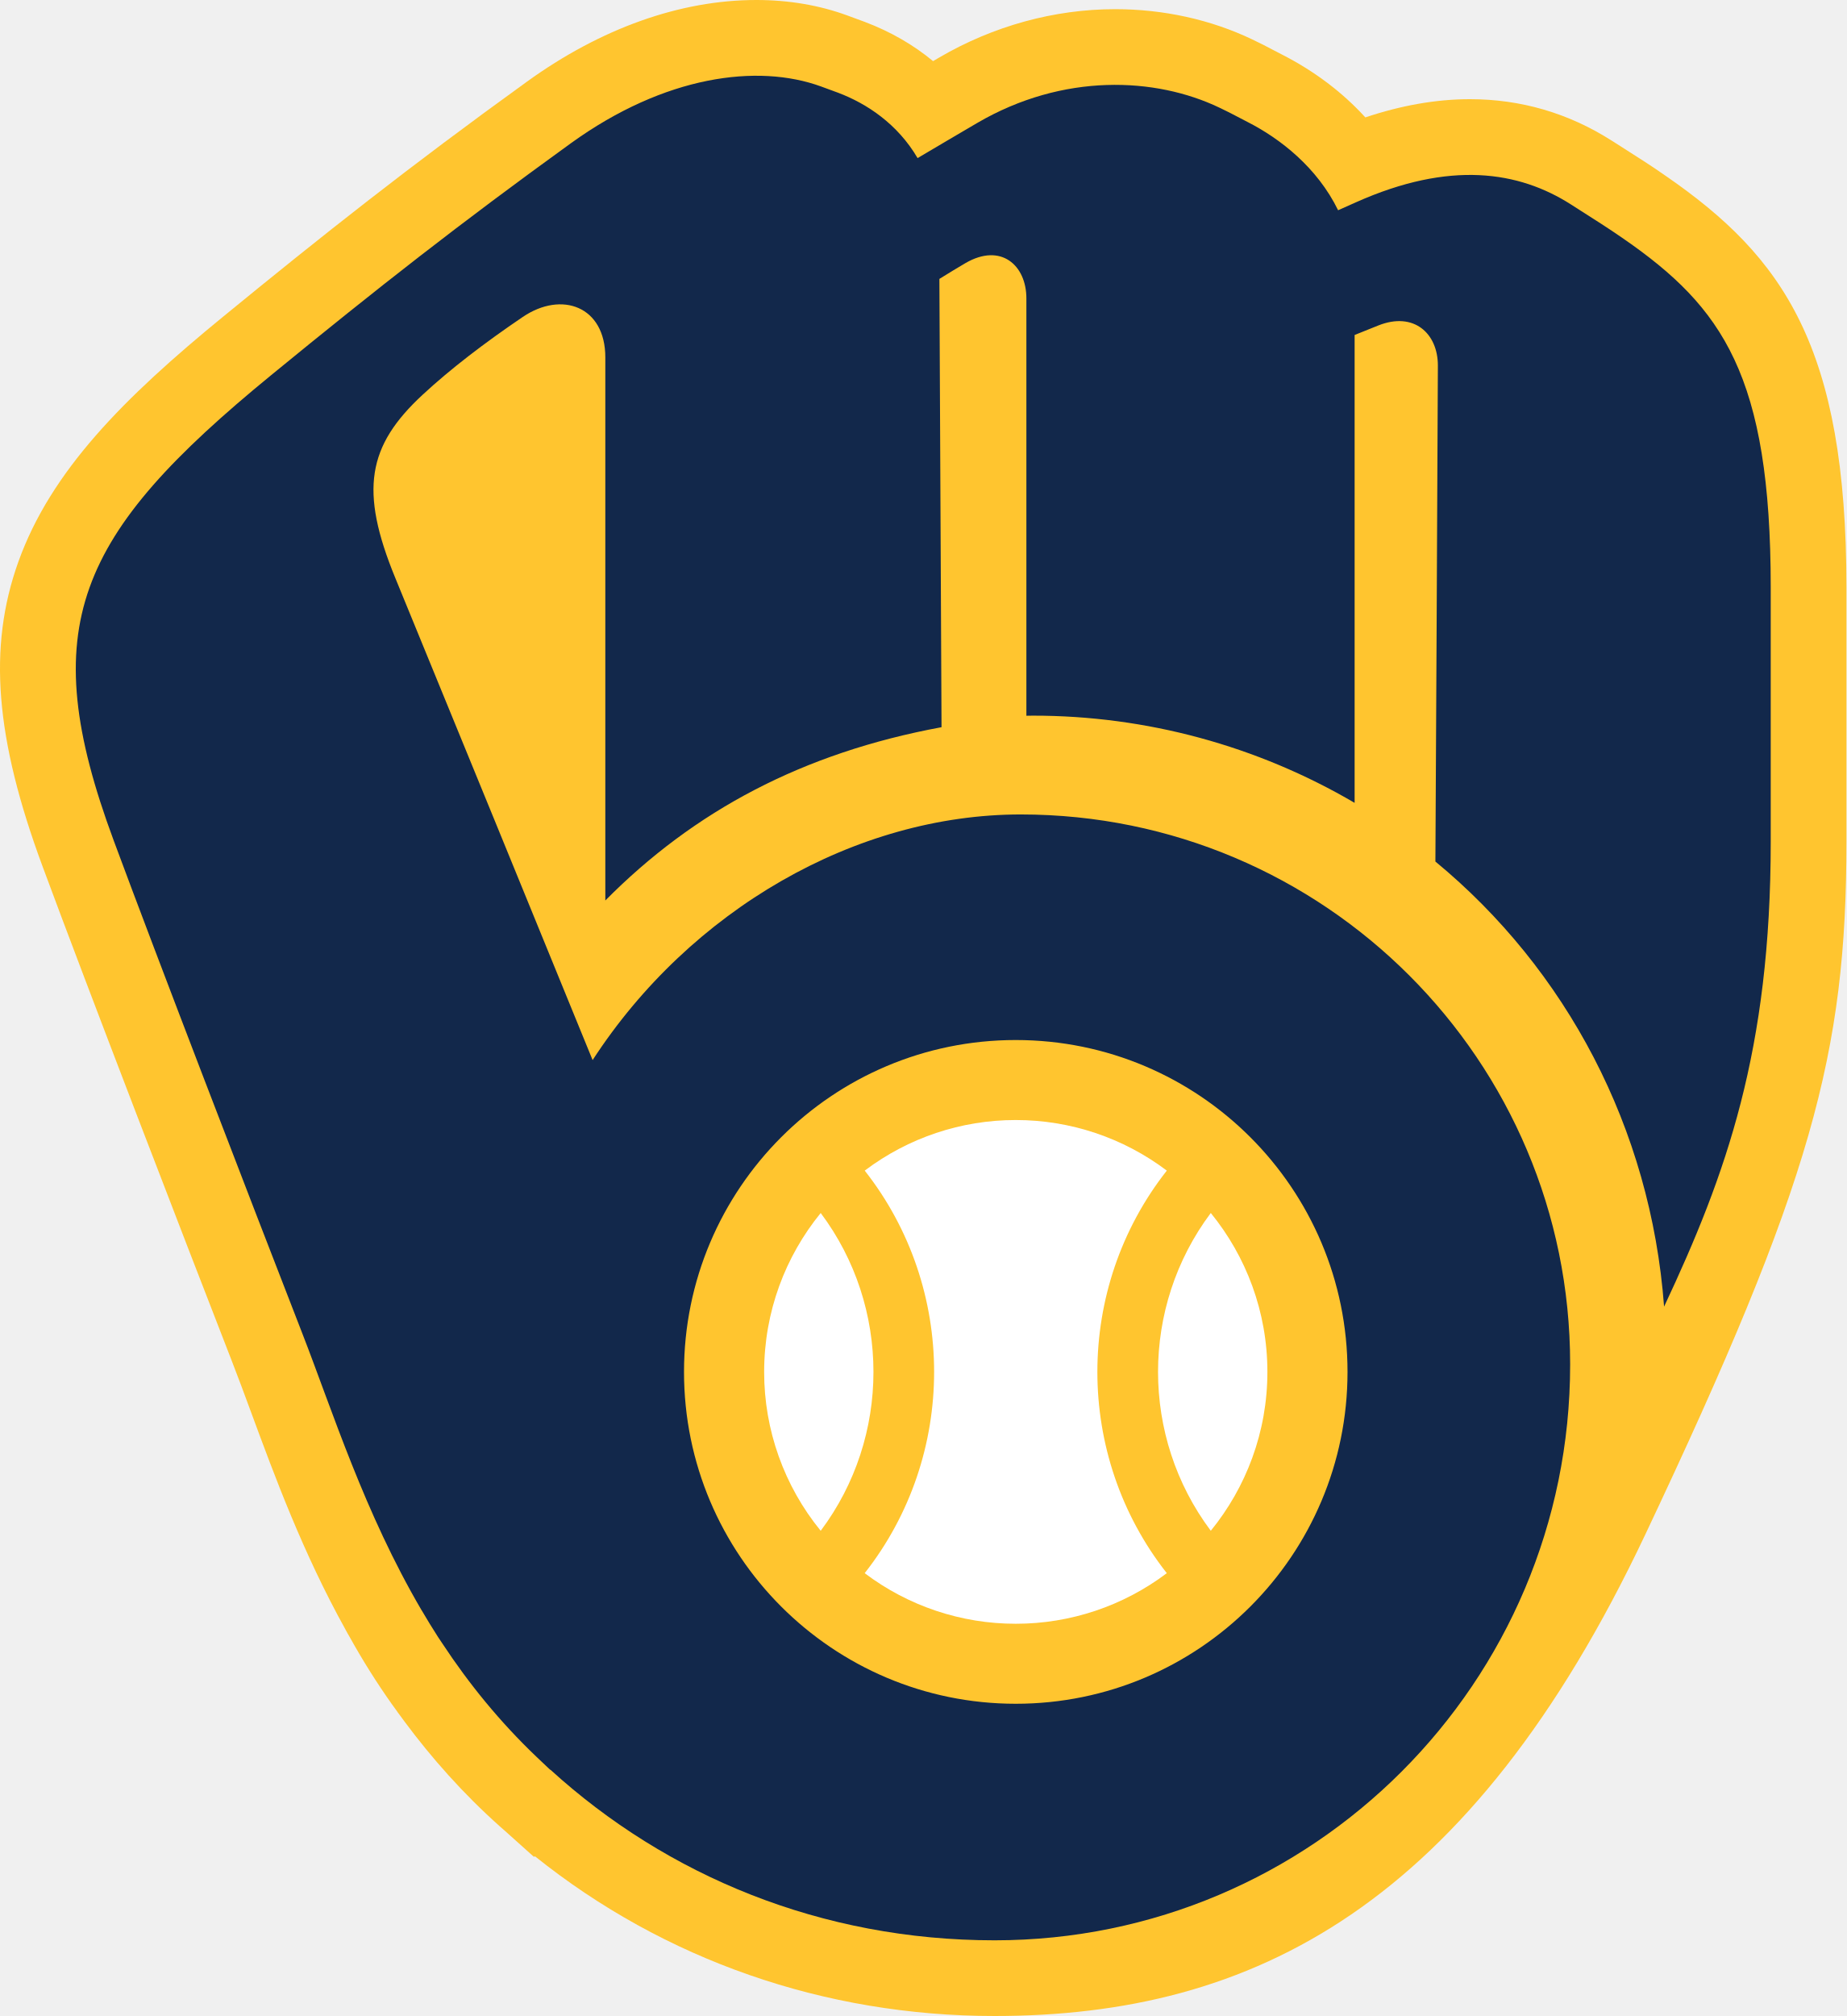
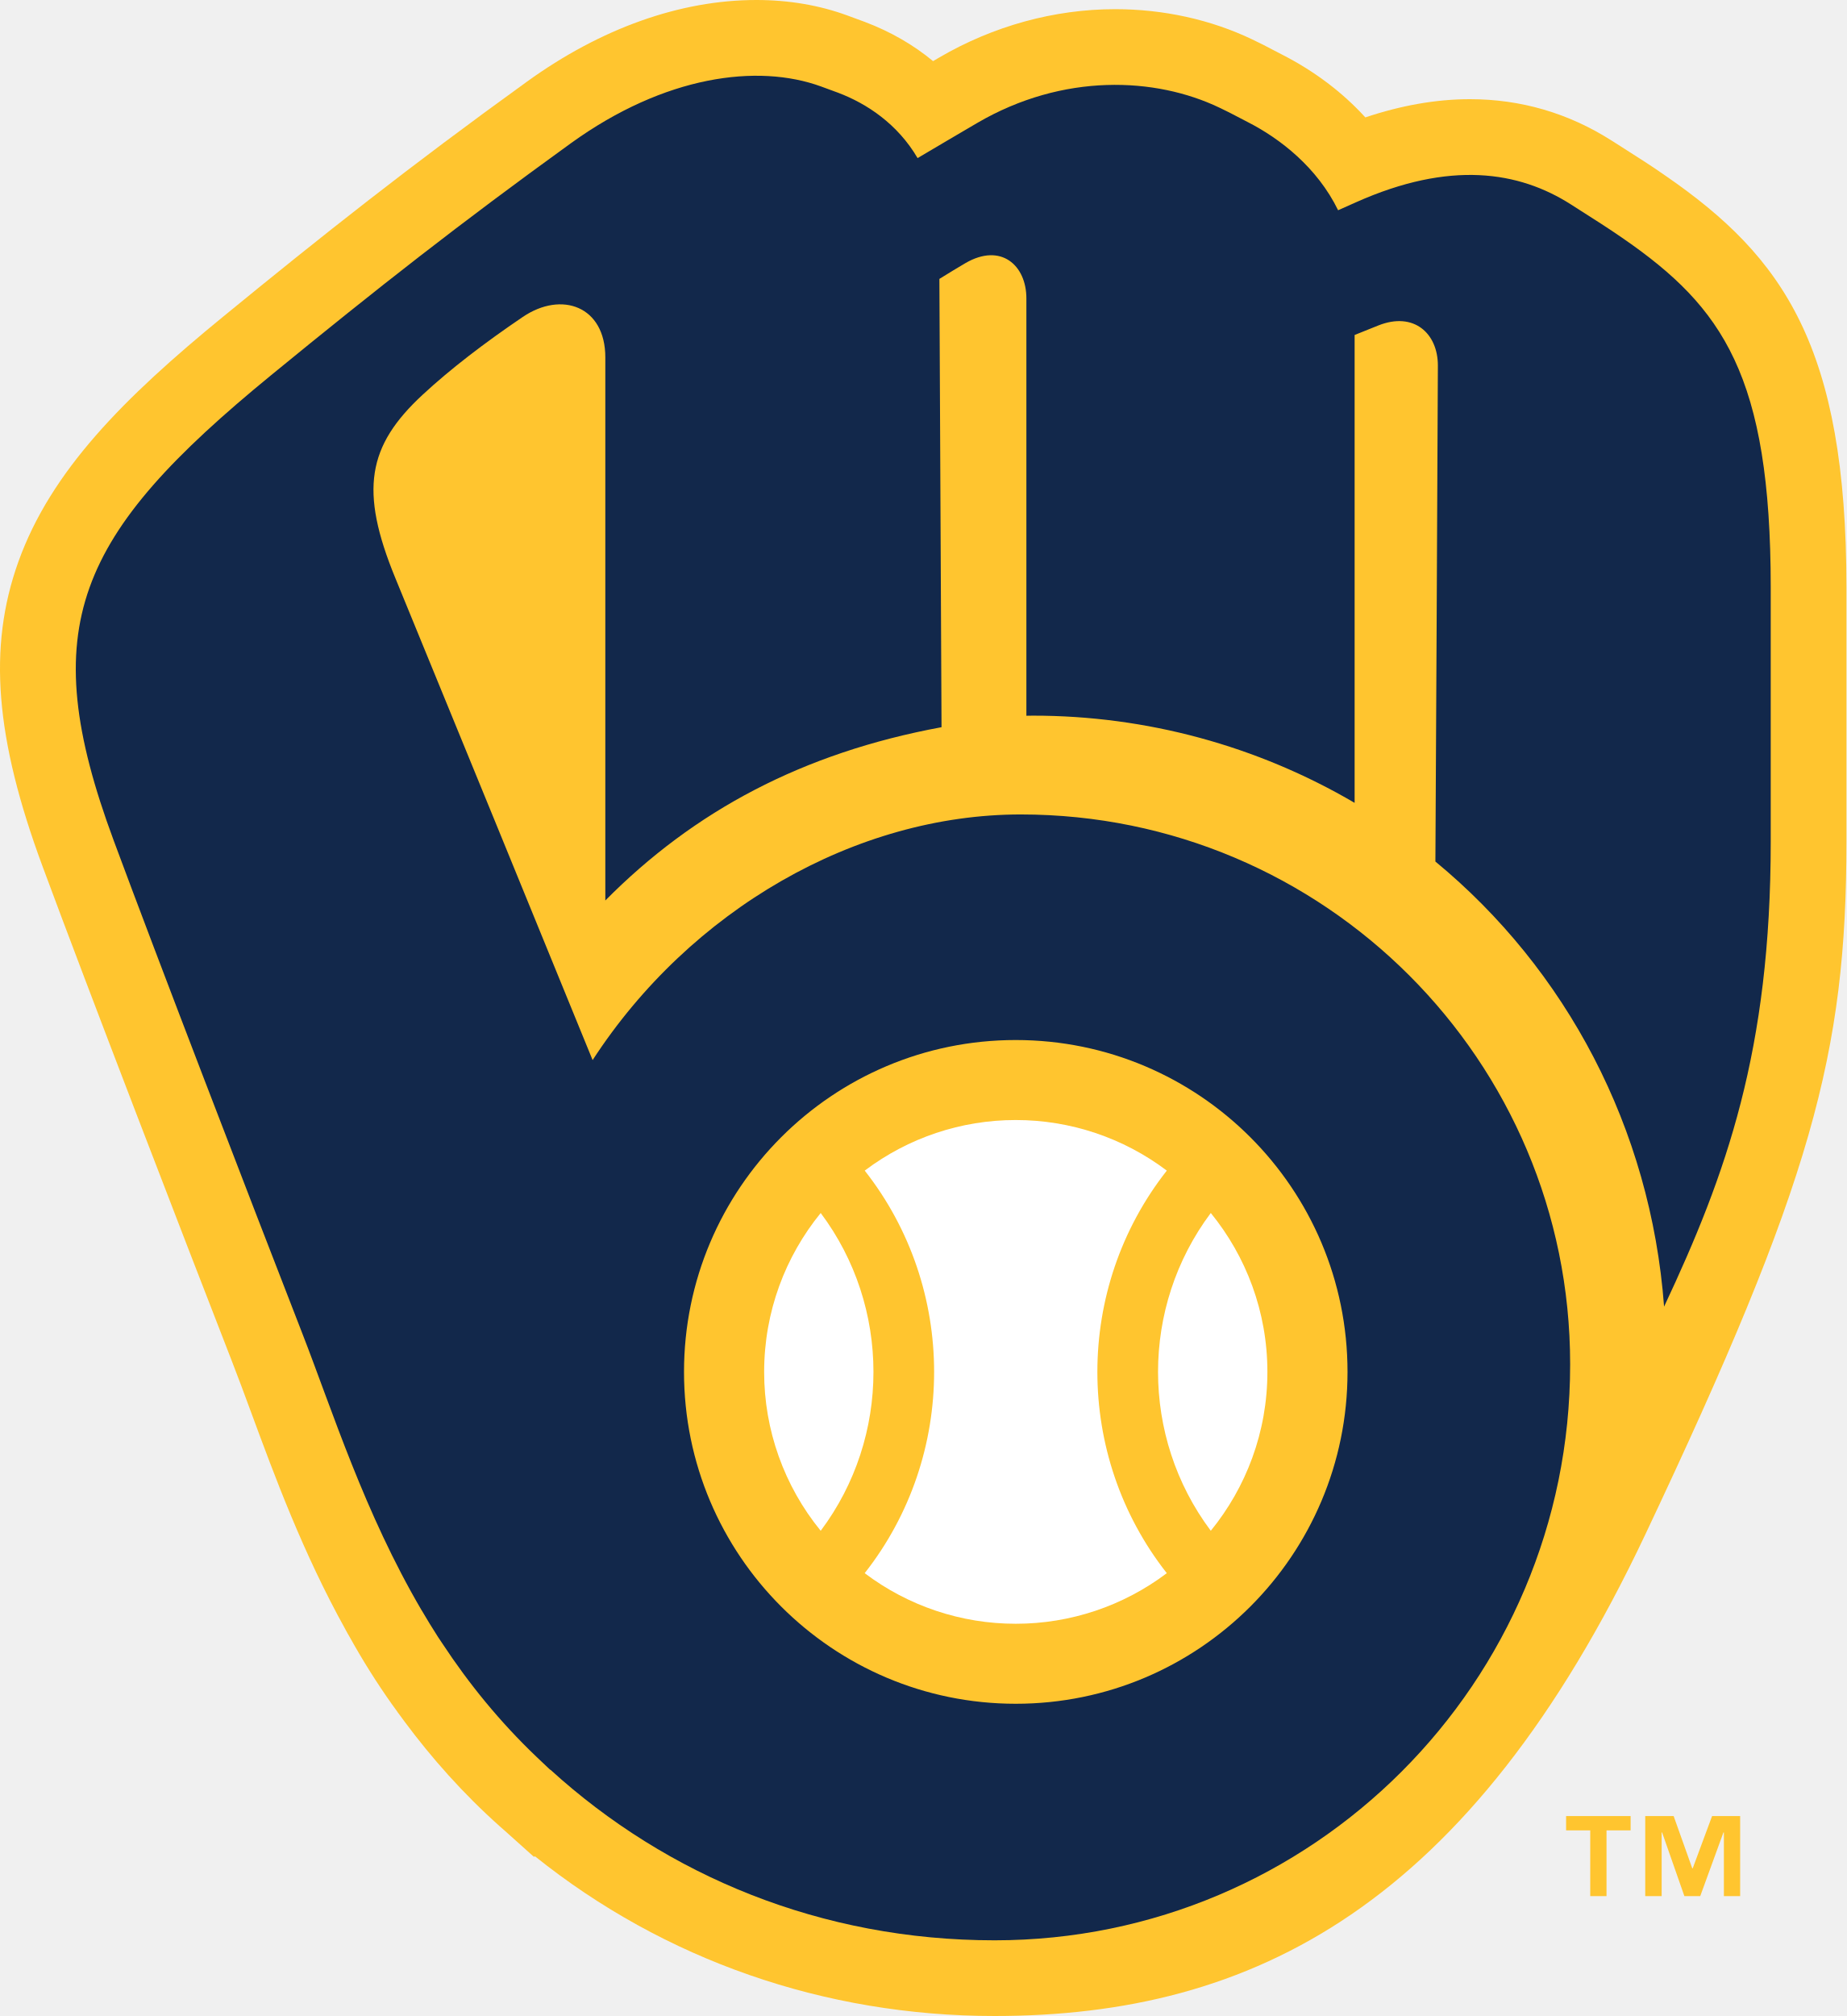
<svg xmlns="http://www.w3.org/2000/svg" viewBox="0 0 157.271 171.671">
  <path d="M157.271 50.016v21.653c0 18.072-2.956 29.02-17.146 59.029-14.942 31.592-33.366 40.973-55.415 40.973-14.495 0-28.127-4.775-39.138-13.594l-.099.037-2.456-2.2-.455-.401c-3.126-2.791-5.788-5.797-8.083-8.885a27.104 27.104 0 0 1-.567-.769c-.033-.042-.07-.087-.091-.132-.141-.186-.273-.376-.409-.562a61.532 61.532 0 0 1-3.626-5.764 11.327 11.327 0 0 1-.36-.641c-3.626-6.533-6.02-13.032-8.029-18.473-.575-1.555-1.116-3.023-1.649-4.387-4.16-10.688-12.215-31.572-16.114-42.098-4.052-10.928-4.672-18.684-2.079-25.94 2.778-7.765 8.993-13.979 17.469-20.912C27.516 20 34.801 14.232 44.869 6.964 51.174 2.41 57.938 0 64.429 0c2.749 0 5.346.442 7.727 1.311.426.157.897.326 1.514.558 2.187.827 4.13 1.951 5.805 3.336.174-.099.339-.199.5-.294 4.626-2.704 9.82-4.13 15.017-4.13 4.11 0 8.137.889 11.651 2.567.761.364 1.203.587 1.708.86l.885.459c2.762 1.414 5.139 3.225 7.058 5.33 3.076-1.03 6.061-1.551 8.91-1.551 4.337 0 8.393 1.187 12.056 3.519l.873.554c1.674 1.067 2.518 1.6 3.82 2.51 9.934 6.876 15.318 14.488 15.318 34.987" fill="#ffc52f" />
  <path d="M138.285 20.33c-1.398-.967-2.212-1.472-4.49-2.927-4.428-2.824-10.299-3.754-18.308-.174-.529.236-1.026.455-1.513.674-1.782-3.651-4.941-6.098-7.674-7.496-1.121-.575-1.431-.761-2.44-1.241-5.437-2.601-13.297-2.977-20.635 1.311-1.476.86-3.407 2.005-5.069 2.985-1.695-2.894-4.308-4.635-6.76-5.561-.587-.219-1.038-.385-1.451-.534-5.416-1.976-13.338-.926-21.301 4.817-9.48 6.851-16.439 12.305-25.535 19.751C6.471 45.551 2.936 53.374 9.68 71.562c3.704 10.001 11.568 30.414 16.075 41.999 2.584 6.64 5.284 15.253 10.159 23.567h.004a64.02 64.02 0 0 0 1.394 2.274c.128.199.264.393.393.587 2.216 3.361 4.846 6.615 8.013 9.633.252.24.508.488.765.724.132.12.248.244.38.36l.012-.013c9.927 9.038 23.075 14.533 37.836 14.533 27.077 0 49.027-21.955 49.027-49.023v-.054c0-25.845-20.95-46.795-46.795-46.795-14.041 0-28.148 8.116-36.467 20.917a25407.636 25407.636 0 0 0-16.807-41.056c-3.068-7.467-2.365-11.25 2.323-15.595 2.394-2.22 5.305-4.441 8.538-6.632 3.303-2.237 7.029-.918 7.029 3.448V76.68c7.541-7.612 16.79-12.569 28.636-14.756l-.182-38.174c.844-.521 1.633-1.005 2.225-1.348 3.022-1.753 5.185.19 5.185 3.006v35.541c.186 0 .376-.008.562-.008a54.114 54.114 0 0 1 27.396 7.426V28.525c.756-.306 1.468-.591 2.018-.81 3.027-1.203 5.073.674 5.073 3.411s-.211 42.238-.211 42.238c11.122 9.174 18.341 22.678 19.478 37.902 5.305-11.292 9.084-21.81 9.084-39.597V50.016c-.002-18.03-4.091-23.839-12.538-29.686M86.517 88.563c15.608 0 28.259 12.656 28.259 28.26s-12.652 28.26-28.259 28.26c-15.604 0-28.256-12.656-28.256-28.26s12.651-28.26 28.256-28.26" fill="#12284b" />
  <path d="M65.087 116.824c0-5.127 1.807-9.836 4.817-13.532 5.991 7.988 5.991 19.073 0 27.061a21.352 21.352 0 0 1-4.817-13.529m8.563 17.138c7.885-10.022 7.885-24.257.004-34.279a21.31 21.31 0 0 1 12.862-4.308 21.33 21.33 0 0 1 12.867 4.308c-7.885 10.022-7.885 24.257 0 34.279a21.324 21.324 0 0 1-12.867 4.308 21.323 21.323 0 0 1-12.866-4.308m29.48-3.61c-5.991-7.988-5.991-19.073 0-27.061 3.01 3.696 4.821 8.405 4.821 13.532s-1.811 9.833-4.821 13.529" fill="#fff" />
+   <path d="M138.889 155.862h-2.053v5.602h-1.386v-5.602h-2.056v-1.217h5.495v1.217zm9.33 5.602h-1.386v-5.427h-.037l-1.978 5.427h-1.349l-1.9-5.427h-.037v5.427h-1.398v-6.819h2.419l1.587 4.452h.037l1.651-4.452h2.39v6.819z" fill="#ffc52f" />
</svg>
